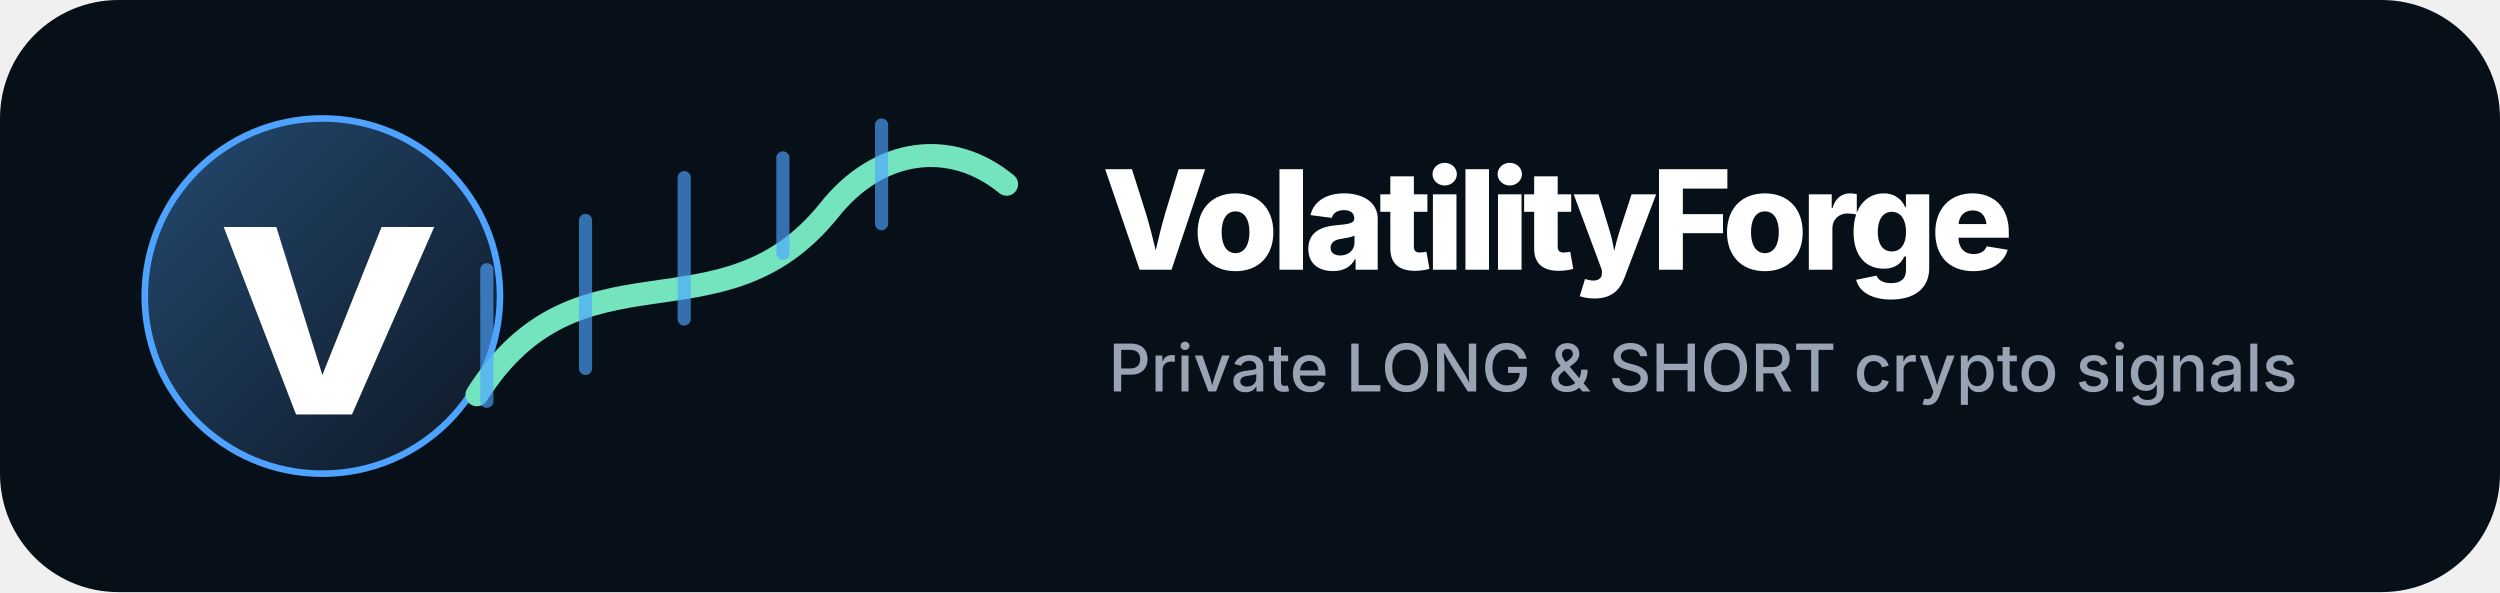
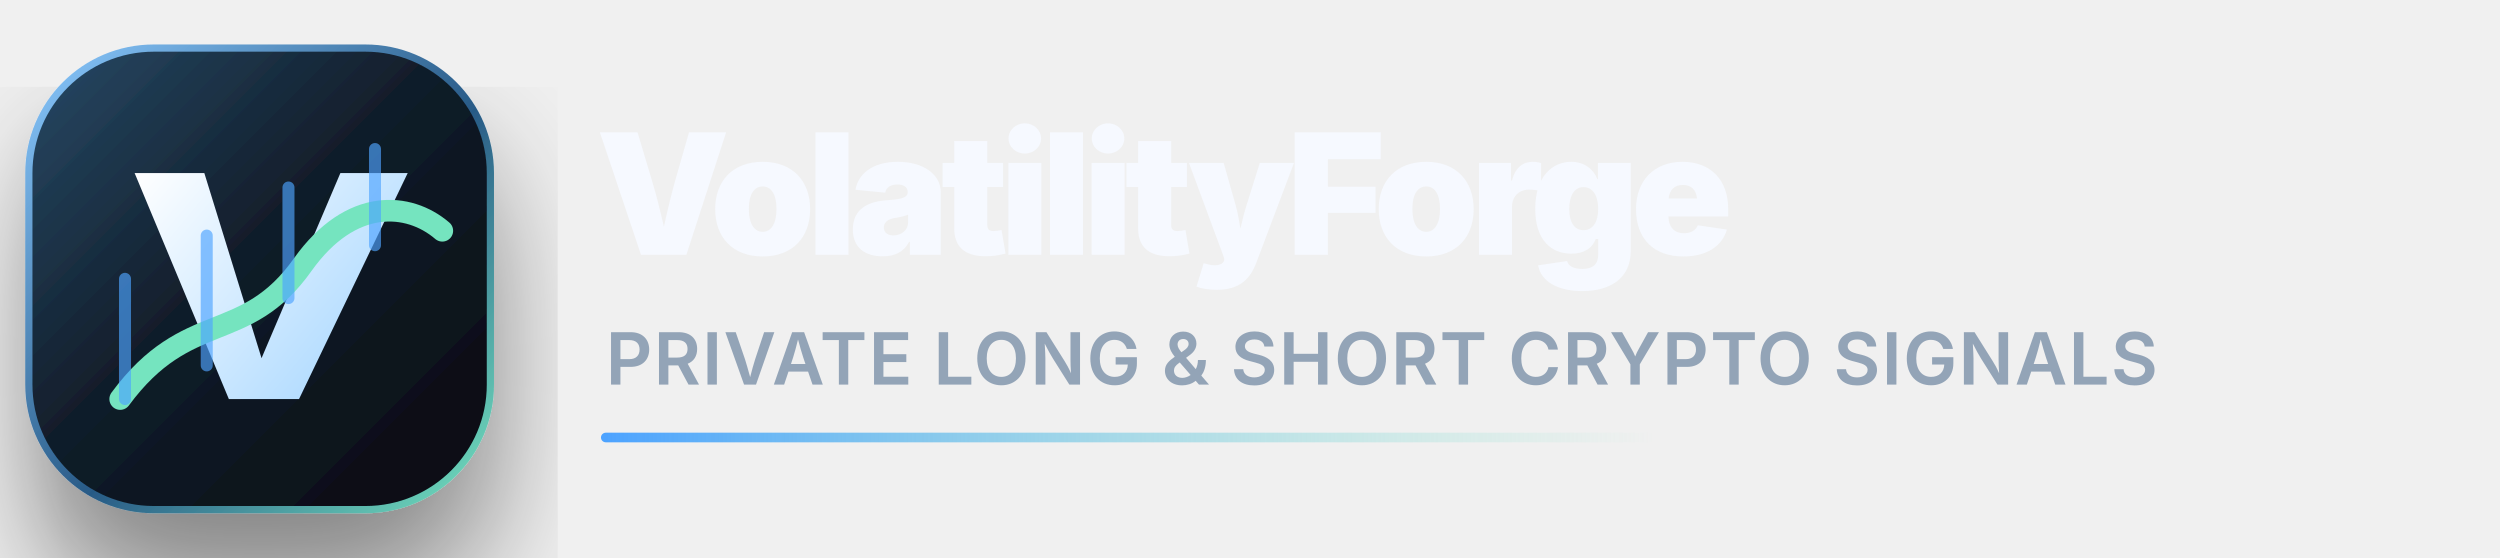
- <svg xmlns="http://www.w3.org/2000/svg" width="760" height="180" viewBox="0 0 760 180" fill="none">
-   <rect width="760" height="180" rx="36" fill="#071018" />
-   <circle cx="98" cy="90" r="54" fill="url(#a)" stroke="#4DA3FF" stroke-width="2" />
-   <path d="M68 69H84L98 114L116 69H132L107 126H90L68 69Z" fill="white" />
-   <path d="M145 120C176 71 219 105 252 64C267 45 289 42 306 56" stroke="#74E4BF" stroke-width="7" stroke-linecap="round" />
-   <path d="M148 122L148 82M178 112V67M208 97V54M238 77V48M268 68V38" stroke="#4DA3FF" stroke-width="4" stroke-linecap="round" opacity="0.65" />
-   <text x="335" y="82" fill="white" font-family="Inter, Arial, sans-serif" font-size="42" font-weight="800" letter-spacing="-2">VolatilityForge</text>
-   <text x="337" y="119" fill="#98A4B3" font-family="Inter, Arial, sans-serif" font-size="20" font-weight="500">Private LONG &amp; SHORT crypto signals</text>
+ <svg xmlns="http://www.w3.org/2000/svg" width="520" height="116" viewBox="0 0 520 116" fill="none">
+   <rect width="520" height="116" rx="28" fill="none" />
+   <g filter="url(#shadow)">
+     <rect x="6" y="10" width="96" height="96" rx="26" fill="url(#markBg)" stroke="url(#markStroke)" stroke-width="1.5" />
+     <path d="M28 36H42.5L54.4 74.5L70.8 36H84.8L62.2 83H47.6L28 36Z" fill="url(#vfFill)" />
+     <path d="M25 83C39 64 51 72 63 55C73 41 85 42 92 48" stroke="#74E4BF" stroke-width="4.5" stroke-linecap="round" />
+     <path d="M26 83V58M43 76V49M60 62V39M78 51V31" stroke="#4DA3FF" stroke-width="2.5" stroke-linecap="round" opacity="0.65" />
+   </g>
+   <text x="124" y="53" fill="#F6F9FF" font-family="Inter, Arial, sans-serif" font-size="35" font-weight="850" letter-spacing="-1.7">VolatilityForge</text>
+   <text x="126" y="80" fill="#93A4B7" font-family="Inter, Arial, sans-serif" font-size="15" font-weight="600" letter-spacing="0.3">PRIVATE LONG &amp; SHORT CRYPTO SIGNALS</text>
+   <path d="M126 91H344" stroke="url(#line)" stroke-width="2" stroke-linecap="round" />
  <defs>
-     <linearGradient id="a" x1="44" y1="36" x2="152" y2="144" gradientUnits="userSpaceOnUse">
-       <stop stop-color="#244A70" />
-       <stop offset="1" stop-color="#0E1724" />
+     <linearGradient id="markBg" x1="6" y1="10" x2="102" y2="106" gradientUnits="userSpaceOnUse">
+       <stop stop-color="#284B68" />
+       <stop offset="0.45" stop-color="#111D2A" />
+       <stop offset="1" stop-color="#050A10" />
    </linearGradient>
+     <linearGradient id="markStroke" x1="6" y1="10" x2="102" y2="106" gradientUnits="userSpaceOnUse">
+       <stop stop-color="#8AC9FF" />
+       <stop offset="0.55" stop-color="#285A86" />
+       <stop offset="1" stop-color="#74E4BF" />
+     </linearGradient>
+     <linearGradient id="vfFill" x1="28" y1="36" x2="84.8" y2="83" gradientUnits="userSpaceOnUse">
+       <stop stop-color="#FFFFFF" />
+       <stop offset="1" stop-color="#9FD3FF" />
+     </linearGradient>
+     <linearGradient id="line" x1="126" y1="91" x2="344" y2="91" gradientUnits="userSpaceOnUse">
+       <stop stop-color="#4DA3FF" />
+       <stop offset="1" stop-color="#74E4BF" stop-opacity="0" />
+     </linearGradient>
+     <filter id="shadow" x="-8" y="-2" width="124" height="124" filterUnits="userSpaceOnUse" color-interpolation-filters="sRGB">
+       <feDropShadow dx="0" dy="18" stdDeviation="14" flood-color="#000000" flood-opacity="0.45" />
+     </filter>
  </defs>
</svg>
